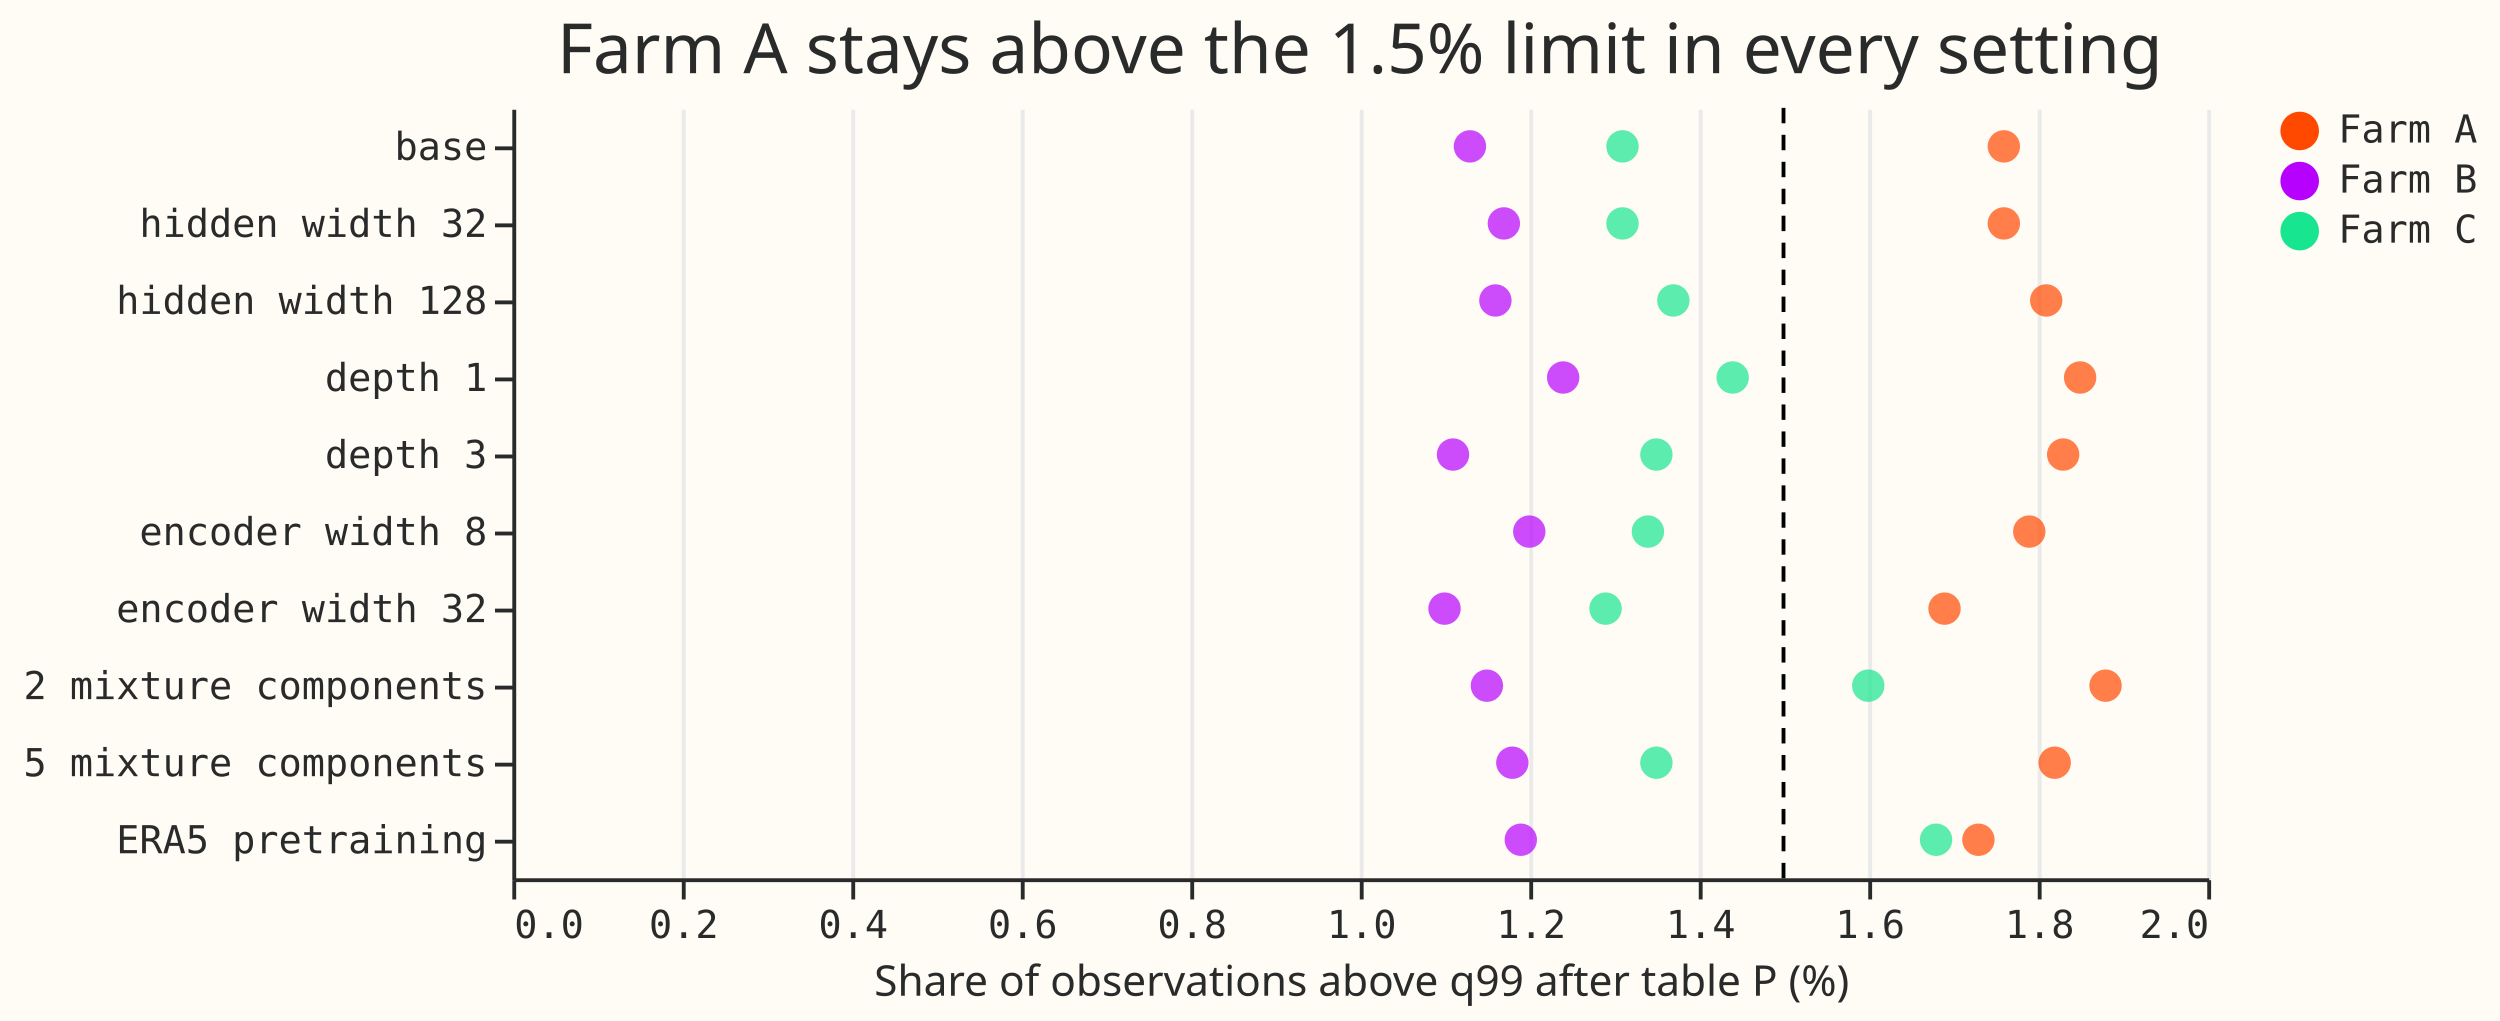
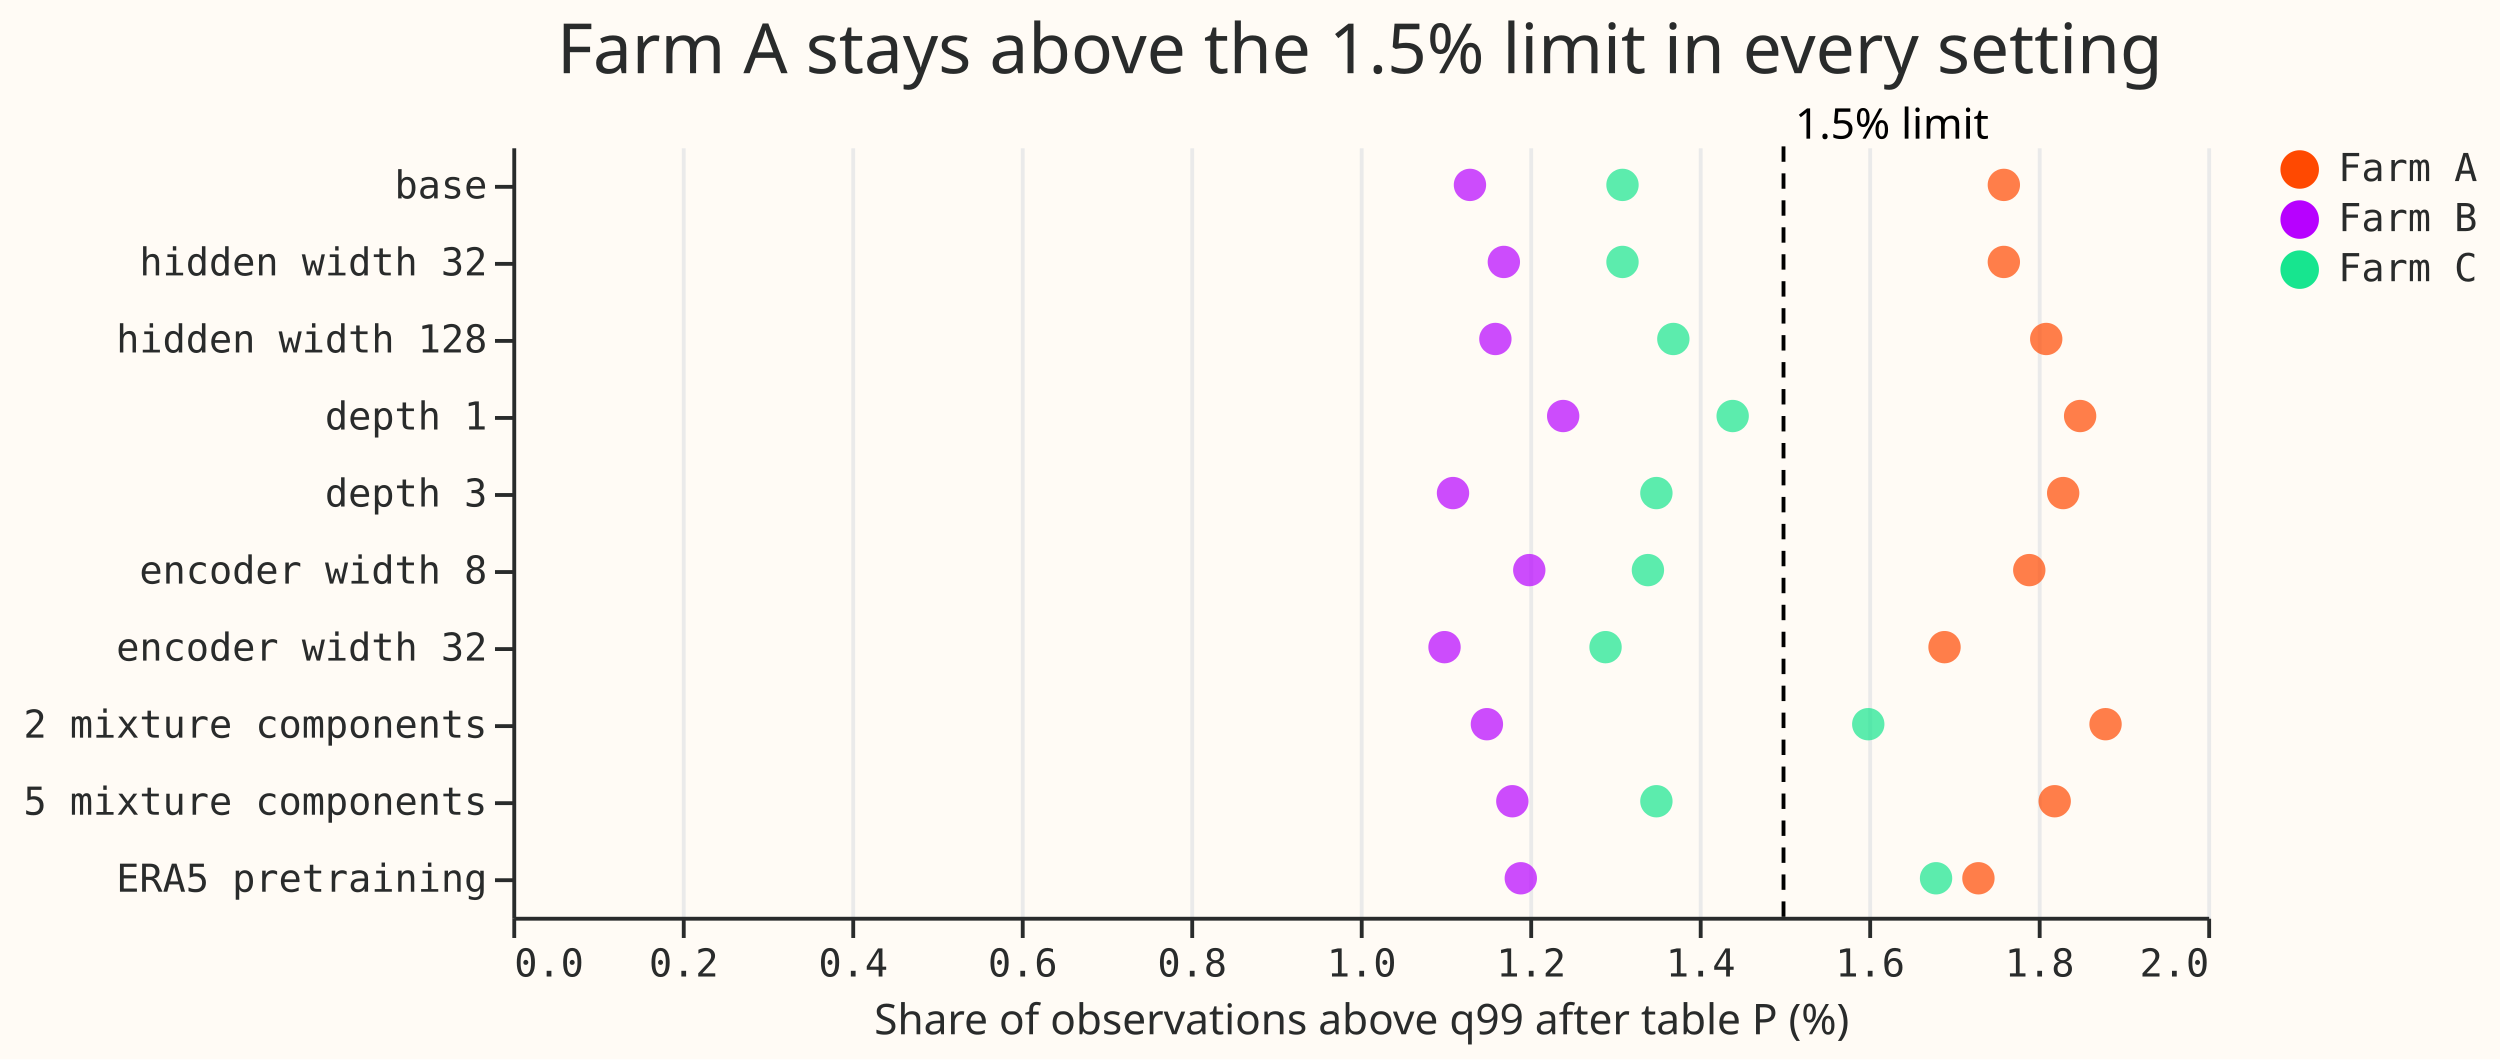
- <svg xmlns="http://www.w3.org/2000/svg" width="649" height="265" class="marks" viewBox="0 0 649 265">
-   <path fill="#fffbf5" d="M0 0h649v265H0z" />
+ <svg xmlns="http://www.w3.org/2000/svg" width="649" height="275" class="marks" viewBox="0 0 649 275">
+   <path fill="#fffbf5" d="M0 0h649v275H0z" />
  <g fill="none" stroke-miterlimit="10" aria-roledescription="group mark container" class="mark-group role-frame root">
-     <path fill="#fffbf5" d="M133.5 28.5h440v200h-440Z" aria-hidden="true" class="background" />
+     <path fill="#fffbf5" d="M133.5 38.5h440v200h-440Z" aria-hidden="true" class="background" />
    <g aria-hidden="true" class="mark-group role-axis">
-       <path stroke="#eaeaea" d="M133.5 228.5v-200m44 200v-200m44 200v-200m44 200v-200m44 200v-200m44 200v-200m44 200v-200m44 200v-200m44 200v-200m44 200v-200m44 200v-200" class="mark-rule role-axis-grid" pointer-events="none" />
+       <path stroke="#eaeaea" d="M133.5 238.5v-200m44 200v-200m44 200v-200m44 200v-200m44 200v-200m44 200v-200m44 200v-200m44 200v-200m44 200v-200m44 200v-200m44 200v-200" class="mark-rule role-axis-grid" pointer-events="none" />
    </g>
    <g aria-label="X-axis titled 'Share of observations above q99 after table P (%)' for a linear scale with values from 0.0 to 2.0" aria-roledescription="axis" class="mark-group role-axis" pointer-events="none">
-       <path stroke="#292b2b" d="M133.5 228.5v5m44-5v5m44-5v5m44-5v5m44-5v5m44-5v5m44-5v5m44-5v5m44-5v5m44-5v5m44-5v5" class="mark-rule role-axis-tick" />
+       <path stroke="#292b2b" d="M133.5 238.5v5m44-5v5m44-5v5m44-5v5m44-5v5m44-5v5m44-5v5m44-5v5m44-5v5m44-5v5m44-5v5" class="mark-rule role-axis-tick" />
      <g fill="#292b2b" class="mark-text role-axis-label" font-family="Matter Semi Mono, Roboto Mono, monospace" font-size="10">
-         <text transform="translate(133.5 243.5)">0.0</text>
-         <text text-anchor="middle" transform="translate(177.5 243.5)">0.2</text>
-         <text text-anchor="middle" transform="translate(221.5 243.5)">0.4</text>
-         <text text-anchor="middle" transform="translate(265.5 243.5)">0.6</text>
-         <text text-anchor="middle" transform="translate(309.5 243.5)">0.8</text>
-         <text text-anchor="middle" transform="translate(353.5 243.5)">1.0</text>
-         <text text-anchor="middle" transform="translate(397.5 243.5)">1.2</text>
-         <text text-anchor="middle" transform="translate(441.5 243.5)">1.4</text>
-         <text text-anchor="middle" transform="translate(485.5 243.5)">1.6</text>
-         <text text-anchor="middle" transform="translate(529.5 243.5)">1.8</text>
-         <text text-anchor="end" transform="translate(573.5 243.5)">2.0</text>
+         <text transform="translate(133.5 253.5)">0.0</text>
+         <text text-anchor="middle" transform="translate(177.5 253.5)">0.2</text>
+         <text text-anchor="middle" transform="translate(221.5 253.5)">0.4</text>
+         <text text-anchor="middle" transform="translate(265.5 253.5)">0.6</text>
+         <text text-anchor="middle" transform="translate(309.5 253.5)">0.8</text>
+         <text text-anchor="middle" transform="translate(353.5 253.5)">1.0</text>
+         <text text-anchor="middle" transform="translate(397.5 253.5)">1.2</text>
+         <text text-anchor="middle" transform="translate(441.5 253.5)">1.4</text>
+         <text text-anchor="middle" transform="translate(485.5 253.5)">1.6</text>
+         <text text-anchor="middle" transform="translate(529.5 253.5)">1.8</text>
+         <text text-anchor="end" transform="translate(573.5 253.5)">2.0</text>
      </g>
-       <path stroke="#292b2b" d="M133.5 228.5h440" class="mark-rule role-axis-domain" />
-       <text fill="#292b2b" class="mark-text role-axis-title" font-family="Matter XH, DM Sans, sans-serif" font-size="11" text-anchor="middle" transform="translate(353.5 258.5)">Share of observations above q99 after table P (%)</text>
+       <path stroke="#292b2b" d="M133.5 238.5h440" class="mark-rule role-axis-domain" />
+       <text fill="#292b2b" class="mark-text role-axis-title" font-family="Matter XH, DM Sans, sans-serif" font-size="11" text-anchor="middle" transform="translate(353.5 268.5)">Share of observations above q99 after table P (%)</text>
    </g>
    <g aria-label="Y-axis for a discrete scale with 10 values: base, hidden width 32, hidden width 128, depth 1, depth 3, ending with ERA5 pretraining" aria-roledescription="axis" class="mark-group role-axis" pointer-events="none">
-       <path stroke="#292b2b" d="M133.5 38.5h-5m5 20h-5m5 20h-5m5 20h-5m5 20h-5m5 20h-5m5 20h-5m5 20h-5m5 20h-5m5 20h-5" class="mark-rule role-axis-tick" />
+       <path stroke="#292b2b" d="M133.5 48.5h-5m5 20h-5m5 20h-5m5 20h-5m5 20h-5m5 20h-5m5 20h-5m5 20h-5m5 20h-5m5 20h-5" class="mark-rule role-axis-tick" />
      <g fill="#292b2b" class="mark-text role-axis-label" font-family="Matter Semi Mono, Roboto Mono, monospace" font-size="10" text-anchor="end">
-         <text transform="translate(126.5 41.5)">base</text>
-         <text transform="translate(126.5 61.5)">hidden width 32</text>
-         <text transform="translate(126.5 81.5)">hidden width 128</text>
-         <text transform="translate(126.5 101.5)">depth 1</text>
-         <text transform="translate(126.5 121.5)">depth 3</text>
-         <text transform="translate(126.5 141.5)">encoder width 8</text>
-         <text transform="translate(126.5 161.5)">encoder width 32</text>
-         <text transform="translate(126.5 181.5)">2 mixture components</text>
-         <text transform="translate(126.5 201.5)">5 mixture components</text>
-         <text transform="translate(126.5 221.5)">ERA5 pretraining</text>
+         <text transform="translate(126.5 51.5)">base</text>
+         <text transform="translate(126.5 71.5)">hidden width 32</text>
+         <text transform="translate(126.5 91.5)">hidden width 128</text>
+         <text transform="translate(126.5 111.5)">depth 1</text>
+         <text transform="translate(126.5 131.5)">depth 3</text>
+         <text transform="translate(126.5 151.5)">encoder width 8</text>
+         <text transform="translate(126.5 171.5)">encoder width 32</text>
+         <text transform="translate(126.5 191.5)">2 mixture components</text>
+         <text transform="translate(126.5 211.5)">5 mixture components</text>
+         <text transform="translate(126.5 231.5)">ERA5 pretraining</text>
      </g>
-       <path stroke="#292b2b" d="M133.5 28.5v200" class="mark-rule role-axis-domain" />
+       <path stroke="#292b2b" d="M133.5 38.5v200" class="mark-rule role-axis-domain" />
    </g>
    <g aria-roledescription="symbol mark container" class="mark-symbol role-mark layer_0_marks">
-       <path fill="#ff4901" d="M524.4 38a4.2 4.2 0 1 1-8.4 0 4.2 4.2 0 1 1 8.4 0" aria-label="Share of observations above q99 after table P (%): 1.76; setting: base; farm: Farm A" aria-roledescription="circle" opacity=".7" />
-       <path fill="#b701ff" d="M385.8 38a4.2 4.2 0 1 1-8.4 0 4.2 4.2 0 1 1 8.4 0" aria-label="Share of observations above q99 after table P (%): 1.13; setting: base; farm: Farm B" aria-roledescription="circle" opacity=".7" />
-       <path fill="#17e58f" d="M425.4 38a4.2 4.2 0 1 1-8.4 0 4.2 4.2 0 1 1 8.4 0" aria-label="Share of observations above q99 after table P (%): 1.31; setting: base; farm: Farm C" aria-roledescription="circle" opacity=".7" />
-       <path fill="#ff4901" d="M524.4 58a4.2 4.2 0 1 1-8.4 0 4.2 4.2 0 1 1 8.4 0" aria-label="Share of observations above q99 after table P (%): 1.76; setting: hidden width 32; farm: Farm A" aria-roledescription="circle" opacity=".7" />
-       <path fill="#b701ff" d="M394.6 58a4.2 4.2 0 1 1-8.4 0 4.2 4.2 0 1 1 8.4 0" aria-label="Share of observations above q99 after table P (%): 1.17; setting: hidden width 32; farm: Farm B" aria-roledescription="circle" opacity=".7" />
-       <path fill="#17e58f" d="M425.4 58a4.2 4.2 0 1 1-8.4 0 4.2 4.2 0 1 1 8.4 0" aria-label="Share of observations above q99 after table P (%): 1.31; setting: hidden width 32; farm: Farm C" aria-roledescription="circle" opacity=".7" />
-       <path fill="#ff4901" d="M535.4 78a4.2 4.2 0 1 1-8.4 0 4.2 4.2 0 1 1 8.4 0" aria-label="Share of observations above q99 after table P (%): 1.81; setting: hidden width 128; farm: Farm A" aria-roledescription="circle" opacity=".7" />
-       <path fill="#b701ff" d="M392.4 78a4.2 4.2 0 1 1-8.4 0 4.2 4.2 0 1 1 8.4 0" aria-label="Share of observations above q99 after table P (%): 1.16; setting: hidden width 128; farm: Farm B" aria-roledescription="circle" opacity=".7" />
-       <path fill="#17e58f" d="M438.6 78a4.2 4.2 0 1 1-8.4 0 4.2 4.2 0 1 1 8.4 0" aria-label="Share of observations above q99 after table P (%): 1.37; setting: hidden width 128; farm: Farm C" aria-roledescription="circle" opacity=".7" />
-       <path fill="#ff4901" d="M544.2 98a4.2 4.2 0 1 1-8.4 0 4.2 4.2 0 1 1 8.4 0" aria-label="Share of observations above q99 after table P (%): 1.85; setting: depth 1; farm: Farm A" aria-roledescription="circle" opacity=".7" />
-       <path fill="#b701ff" d="M410 98a4.2 4.2 0 1 1-8.4 0 4.2 4.2 0 1 1 8.4 0" aria-label="Share of observations above q99 after table P (%): 1.24; setting: depth 1; farm: Farm B" aria-roledescription="circle" opacity=".7" />
-       <path fill="#17e58f" d="M454 98a4.2 4.2 0 1 1-8.4 0 4.2 4.2 0 1 1 8.4 0" aria-label="Share of observations above q99 after table P (%): 1.44; setting: depth 1; farm: Farm C" aria-roledescription="circle" opacity=".7" />
-       <path fill="#ff4901" d="M539.8 118a4.2 4.2 0 1 1-8.4 0 4.2 4.2 0 1 1 8.4 0" aria-label="Share of observations above q99 after table P (%): 1.83; setting: depth 3; farm: Farm A" aria-roledescription="circle" opacity=".7" />
-       <path fill="#b701ff" d="M381.4 118a4.2 4.2 0 1 1-8.4 0 4.2 4.2 0 1 1 8.4 0" aria-label="Share of observations above q99 after table P (%): 1.11; setting: depth 3; farm: Farm B" aria-roledescription="circle" opacity=".7" />
-       <path fill="#17e58f" d="M434.2 118a4.2 4.2 0 1 1-8.4 0 4.2 4.2 0 1 1 8.4 0" aria-label="Share of observations above q99 after table P (%): 1.35; setting: depth 3; farm: Farm C" aria-roledescription="circle" opacity=".7" />
-       <path fill="#ff4901" d="M531 138a4.2 4.2 0 1 1-8.4 0 4.2 4.2 0 1 1 8.4 0" aria-label="Share of observations above q99 after table P (%): 1.79; setting: encoder width 8; farm: Farm A" aria-roledescription="circle" opacity=".7" />
-       <path fill="#b701ff" d="M401.2 138a4.2 4.2 0 1 1-8.4 0 4.2 4.2 0 1 1 8.4 0" aria-label="Share of observations above q99 after table P (%): 1.2; setting: encoder width 8; farm: Farm B" aria-roledescription="circle" opacity=".7" />
-       <path fill="#17e58f" d="M432 138a4.2 4.2 0 1 1-8.4 0 4.2 4.2 0 1 1 8.4 0" aria-label="Share of observations above q99 after table P (%): 1.34; setting: encoder width 8; farm: Farm C" aria-roledescription="circle" opacity=".7" />
-       <path fill="#ff4901" d="M509 158a4.2 4.2 0 1 1-8.4 0 4.2 4.2 0 1 1 8.4 0" aria-label="Share of observations above q99 after table P (%): 1.69; setting: encoder width 32; farm: Farm A" aria-roledescription="circle" opacity=".7" />
-       <path fill="#b701ff" d="M379.2 158a4.2 4.2 0 1 1-8.4 0 4.2 4.2 0 1 1 8.4 0" aria-label="Share of observations above q99 after table P (%): 1.1; setting: encoder width 32; farm: Farm B" aria-roledescription="circle" opacity=".7" />
-       <path fill="#17e58f" d="M421 158a4.2 4.2 0 1 1-8.4 0 4.2 4.2 0 1 1 8.4 0" aria-label="Share of observations above q99 after table P (%): 1.29; setting: encoder width 32; farm: Farm C" aria-roledescription="circle" opacity=".7" />
-       <path fill="#ff4901" d="M550.8 178a4.2 4.2 0 1 1-8.4 0 4.2 4.2 0 1 1 8.4 0" aria-label="Share of observations above q99 after table P (%): 1.88; setting: 2 mixture components; farm: Farm A" aria-roledescription="circle" opacity=".7" />
-       <path fill="#b701ff" d="M390.2 178a4.2 4.2 0 1 1-8.4 0 4.2 4.2 0 1 1 8.4 0" aria-label="Share of observations above q99 after table P (%): 1.15; setting: 2 mixture components; farm: Farm B" aria-roledescription="circle" opacity=".7" />
-       <path fill="#17e58f" d="M489.2 178a4.2 4.2 0 1 1-8.4 0 4.2 4.2 0 1 1 8.4 0" aria-label="Share of observations above q99 after table P (%): 1.6; setting: 2 mixture components; farm: Farm C" aria-roledescription="circle" opacity=".7" />
-       <path fill="#ff4901" d="M537.6 198a4.2 4.2 0 1 1-8.4 0 4.2 4.2 0 1 1 8.4 0" aria-label="Share of observations above q99 after table P (%): 1.82; setting: 5 mixture components; farm: Farm A" aria-roledescription="circle" opacity=".7" />
-       <path fill="#b701ff" d="M396.8 198a4.2 4.2 0 1 1-8.4 0 4.2 4.2 0 1 1 8.4 0" aria-label="Share of observations above q99 after table P (%): 1.18; setting: 5 mixture components; farm: Farm B" aria-roledescription="circle" opacity=".7" />
-       <path fill="#17e58f" d="M434.2 198a4.2 4.2 0 1 1-8.4 0 4.2 4.2 0 1 1 8.4 0" aria-label="Share of observations above q99 after table P (%): 1.35; setting: 5 mixture components; farm: Farm C" aria-roledescription="circle" opacity=".7" />
-       <path fill="#ff4901" d="M517.8 218a4.2 4.2 0 1 1-8.4 0 4.2 4.2 0 1 1 8.4 0" aria-label="Share of observations above q99 after table P (%): 1.73; setting: ERA5 pretraining; farm: Farm A" aria-roledescription="circle" opacity=".7" />
-       <path fill="#b701ff" d="M399 218a4.2 4.2 0 1 1-8.4 0 4.2 4.2 0 1 1 8.4 0" aria-label="Share of observations above q99 after table P (%): 1.19; setting: ERA5 pretraining; farm: Farm B" aria-roledescription="circle" opacity=".7" />
-       <path fill="#17e58f" d="M506.8 218a4.2 4.2 0 1 1-8.4 0 4.2 4.2 0 1 1 8.4 0" aria-label="Share of observations above q99 after table P (%): 1.68; setting: ERA5 pretraining; farm: Farm C" aria-roledescription="circle" opacity=".7" />
+       <path fill="#ff4901" d="M524.4 48a4.2 4.2 0 1 1-8.4 0 4.2 4.2 0 1 1 8.4 0" aria-label="Share of observations above q99 after table P (%): 1.76; setting: base; farm: Farm A" aria-roledescription="circle" opacity=".7" />
+       <path fill="#b701ff" d="M385.8 48a4.2 4.2 0 1 1-8.4 0 4.2 4.2 0 1 1 8.4 0" aria-label="Share of observations above q99 after table P (%): 1.13; setting: base; farm: Farm B" aria-roledescription="circle" opacity=".7" />
+       <path fill="#17e58f" d="M425.4 48a4.2 4.2 0 1 1-8.4 0 4.2 4.2 0 1 1 8.4 0" aria-label="Share of observations above q99 after table P (%): 1.31; setting: base; farm: Farm C" aria-roledescription="circle" opacity=".7" />
+       <path fill="#ff4901" d="M524.4 68a4.2 4.2 0 1 1-8.4 0 4.2 4.2 0 1 1 8.4 0" aria-label="Share of observations above q99 after table P (%): 1.76; setting: hidden width 32; farm: Farm A" aria-roledescription="circle" opacity=".7" />
+       <path fill="#b701ff" d="M394.6 68a4.2 4.2 0 1 1-8.4 0 4.2 4.2 0 1 1 8.4 0" aria-label="Share of observations above q99 after table P (%): 1.17; setting: hidden width 32; farm: Farm B" aria-roledescription="circle" opacity=".7" />
+       <path fill="#17e58f" d="M425.4 68a4.2 4.2 0 1 1-8.4 0 4.2 4.2 0 1 1 8.4 0" aria-label="Share of observations above q99 after table P (%): 1.31; setting: hidden width 32; farm: Farm C" aria-roledescription="circle" opacity=".7" />
+       <path fill="#ff4901" d="M535.4 88a4.2 4.2 0 1 1-8.4 0 4.2 4.2 0 1 1 8.4 0" aria-label="Share of observations above q99 after table P (%): 1.81; setting: hidden width 128; farm: Farm A" aria-roledescription="circle" opacity=".7" />
+       <path fill="#b701ff" d="M392.4 88a4.2 4.2 0 1 1-8.4 0 4.2 4.2 0 1 1 8.4 0" aria-label="Share of observations above q99 after table P (%): 1.16; setting: hidden width 128; farm: Farm B" aria-roledescription="circle" opacity=".7" />
+       <path fill="#17e58f" d="M438.6 88a4.2 4.2 0 1 1-8.4 0 4.2 4.2 0 1 1 8.4 0" aria-label="Share of observations above q99 after table P (%): 1.37; setting: hidden width 128; farm: Farm C" aria-roledescription="circle" opacity=".7" />
+       <path fill="#ff4901" d="M544.2 108a4.2 4.2 0 1 1-8.4 0 4.2 4.2 0 1 1 8.4 0" aria-label="Share of observations above q99 after table P (%): 1.85; setting: depth 1; farm: Farm A" aria-roledescription="circle" opacity=".7" />
+       <path fill="#b701ff" d="M410 108a4.2 4.2 0 1 1-8.4 0 4.2 4.2 0 1 1 8.4 0" aria-label="Share of observations above q99 after table P (%): 1.24; setting: depth 1; farm: Farm B" aria-roledescription="circle" opacity=".7" />
+       <path fill="#17e58f" d="M454 108a4.2 4.2 0 1 1-8.4 0 4.2 4.2 0 1 1 8.4 0" aria-label="Share of observations above q99 after table P (%): 1.44; setting: depth 1; farm: Farm C" aria-roledescription="circle" opacity=".7" />
+       <path fill="#ff4901" d="M539.8 128a4.2 4.2 0 1 1-8.4 0 4.2 4.2 0 1 1 8.4 0" aria-label="Share of observations above q99 after table P (%): 1.83; setting: depth 3; farm: Farm A" aria-roledescription="circle" opacity=".7" />
+       <path fill="#b701ff" d="M381.4 128a4.2 4.2 0 1 1-8.4 0 4.2 4.2 0 1 1 8.4 0" aria-label="Share of observations above q99 after table P (%): 1.11; setting: depth 3; farm: Farm B" aria-roledescription="circle" opacity=".7" />
+       <path fill="#17e58f" d="M434.2 128a4.2 4.2 0 1 1-8.4 0 4.2 4.2 0 1 1 8.4 0" aria-label="Share of observations above q99 after table P (%): 1.35; setting: depth 3; farm: Farm C" aria-roledescription="circle" opacity=".7" />
+       <path fill="#ff4901" d="M531 148a4.2 4.2 0 1 1-8.4 0 4.2 4.2 0 1 1 8.4 0" aria-label="Share of observations above q99 after table P (%): 1.79; setting: encoder width 8; farm: Farm A" aria-roledescription="circle" opacity=".7" />
+       <path fill="#b701ff" d="M401.2 148a4.2 4.2 0 1 1-8.4 0 4.2 4.2 0 1 1 8.4 0" aria-label="Share of observations above q99 after table P (%): 1.2; setting: encoder width 8; farm: Farm B" aria-roledescription="circle" opacity=".7" />
+       <path fill="#17e58f" d="M432 148a4.2 4.2 0 1 1-8.4 0 4.2 4.2 0 1 1 8.4 0" aria-label="Share of observations above q99 after table P (%): 1.34; setting: encoder width 8; farm: Farm C" aria-roledescription="circle" opacity=".7" />
+       <path fill="#ff4901" d="M509 168a4.2 4.2 0 1 1-8.4 0 4.2 4.2 0 1 1 8.4 0" aria-label="Share of observations above q99 after table P (%): 1.69; setting: encoder width 32; farm: Farm A" aria-roledescription="circle" opacity=".7" />
+       <path fill="#b701ff" d="M379.2 168a4.2 4.2 0 1 1-8.4 0 4.2 4.2 0 1 1 8.4 0" aria-label="Share of observations above q99 after table P (%): 1.1; setting: encoder width 32; farm: Farm B" aria-roledescription="circle" opacity=".7" />
+       <path fill="#17e58f" d="M421 168a4.2 4.2 0 1 1-8.4 0 4.2 4.2 0 1 1 8.4 0" aria-label="Share of observations above q99 after table P (%): 1.29; setting: encoder width 32; farm: Farm C" aria-roledescription="circle" opacity=".7" />
+       <path fill="#ff4901" d="M550.8 188a4.2 4.2 0 1 1-8.4 0 4.2 4.2 0 1 1 8.4 0" aria-label="Share of observations above q99 after table P (%): 1.88; setting: 2 mixture components; farm: Farm A" aria-roledescription="circle" opacity=".7" />
+       <path fill="#b701ff" d="M390.2 188a4.2 4.2 0 1 1-8.4 0 4.2 4.2 0 1 1 8.4 0" aria-label="Share of observations above q99 after table P (%): 1.15; setting: 2 mixture components; farm: Farm B" aria-roledescription="circle" opacity=".7" />
+       <path fill="#17e58f" d="M489.2 188a4.2 4.2 0 1 1-8.4 0 4.2 4.2 0 1 1 8.4 0" aria-label="Share of observations above q99 after table P (%): 1.6; setting: 2 mixture components; farm: Farm C" aria-roledescription="circle" opacity=".7" />
+       <path fill="#ff4901" d="M537.6 208a4.2 4.2 0 1 1-8.4 0 4.2 4.2 0 1 1 8.4 0" aria-label="Share of observations above q99 after table P (%): 1.82; setting: 5 mixture components; farm: Farm A" aria-roledescription="circle" opacity=".7" />
+       <path fill="#b701ff" d="M396.8 208a4.2 4.2 0 1 1-8.4 0 4.2 4.2 0 1 1 8.4 0" aria-label="Share of observations above q99 after table P (%): 1.18; setting: 5 mixture components; farm: Farm B" aria-roledescription="circle" opacity=".7" />
+       <path fill="#17e58f" d="M434.2 208a4.2 4.2 0 1 1-8.4 0 4.2 4.2 0 1 1 8.4 0" aria-label="Share of observations above q99 after table P (%): 1.35; setting: 5 mixture components; farm: Farm C" aria-roledescription="circle" opacity=".7" />
+       <path fill="#ff4901" d="M517.8 228a4.2 4.2 0 1 1-8.4 0 4.2 4.2 0 1 1 8.4 0" aria-label="Share of observations above q99 after table P (%): 1.73; setting: ERA5 pretraining; farm: Farm A" aria-roledescription="circle" opacity=".7" />
+       <path fill="#b701ff" d="M399 228a4.2 4.2 0 1 1-8.4 0 4.2 4.2 0 1 1 8.4 0" aria-label="Share of observations above q99 after table P (%): 1.19; setting: ERA5 pretraining; farm: Farm B" aria-roledescription="circle" opacity=".7" />
+       <path fill="#17e58f" d="M506.8 228a4.2 4.2 0 1 1-8.4 0 4.2 4.2 0 1 1 8.4 0" aria-label="Share of observations above q99 after table P (%): 1.68; setting: ERA5 pretraining; farm: Farm C" aria-roledescription="circle" opacity=".7" />
    </g>
-     <g aria-roledescription="rule mark container" class="mark-rule role-mark layer_1_marks">
-       <path stroke="#000" stroke-dasharray="4,3" d="M463 28v200" aria-label="x: 1.5" aria-roledescription="rule mark" />
+     <g aria-roledescription="rule mark container" class="mark-rule role-mark layer_1_layer_0_marks">
+       <path stroke="#000" stroke-dasharray="4,3" d="M463 38v200" aria-label="x: 1.5" aria-roledescription="rule mark" />
+     </g>
+     <g aria-roledescription="text mark container" class="mark-text role-mark layer_1_layer_1_marks">
+       <text fill="#000" aria-label="x: 1.5; label: 1.5% limit" aria-roledescription="text mark" font-family="Matter XH, DM Sans, sans-serif" font-size="11" transform="translate(466 36)">1.5% limit</text>
    </g>
    <g aria-label="Symbol legend for fill color with 3 values: Farm A, Farm B, Farm C" aria-roledescription="legend" class="mark-group role-legend">
-       <path d="M591 28h53v37h-53Z" aria-hidden="true" class="background" pointer-events="none" />
+       <path d="M591 38h53v37h-53Z" aria-hidden="true" class="background" pointer-events="none" />
      <g class="mark-group role-legend-entry">
        <g aria-roledescription="group mark container" class="mark-group role-scope" pointer-events="none">
-           <path d="M591 28h52v11h-52Z" aria-hidden="true" class="background" />
-           <path fill="#ff4901" d="M602 34a5 5 0 1 1-10 0 5 5 0 1 1 10 0" class="mark-symbol role-legend-symbol" />
-           <text fill="#292b2b" class="mark-text role-legend-label" font-family="Matter Semi Mono, Roboto Mono, monospace" font-size="10" transform="translate(607 37)">Farm A</text>
-           <path d="M591 41h52v11h-52Z" aria-hidden="true" class="background" />
-           <path fill="#b701ff" d="M602 47a5 5 0 1 1-10 0 5 5 0 1 1 10 0" class="mark-symbol role-legend-symbol" />
-           <text fill="#292b2b" class="mark-text role-legend-label" font-family="Matter Semi Mono, Roboto Mono, monospace" font-size="10" transform="translate(607 50)">Farm B</text>
-           <path d="M591 54h52v11h-52Z" aria-hidden="true" class="background" />
-           <path fill="#17e58f" d="M602 60a5 5 0 1 1-10 0 5 5 0 1 1 10 0" class="mark-symbol role-legend-symbol" />
-           <text fill="#292b2b" class="mark-text role-legend-label" font-family="Matter Semi Mono, Roboto Mono, monospace" font-size="10" transform="translate(607 63)">Farm C</text>
+           <path d="M591 38h52v11h-52Z" aria-hidden="true" class="background" />
+           <path fill="#ff4901" d="M602 44a5 5 0 1 1-10 0 5 5 0 1 1 10 0" class="mark-symbol role-legend-symbol" />
+           <text fill="#292b2b" class="mark-text role-legend-label" font-family="Matter Semi Mono, Roboto Mono, monospace" font-size="10" transform="translate(607 47)">Farm A</text>
+           <path d="M591 51h52v11h-52Z" aria-hidden="true" class="background" />
+           <path fill="#b701ff" d="M602 57a5 5 0 1 1-10 0 5 5 0 1 1 10 0" class="mark-symbol role-legend-symbol" />
+           <text fill="#292b2b" class="mark-text role-legend-label" font-family="Matter Semi Mono, Roboto Mono, monospace" font-size="10" transform="translate(607 60)">Farm B</text>
+           <path d="M591 64h52v11h-52Z" aria-hidden="true" class="background" />
+           <path fill="#17e58f" d="M602 70a5 5 0 1 1-10 0 5 5 0 1 1 10 0" class="mark-symbol role-legend-symbol" />
+           <text fill="#292b2b" class="mark-text role-legend-label" font-family="Matter Semi Mono, Roboto Mono, monospace" font-size="10" transform="translate(607 73)">Farm C</text>
        </g>
      </g>
    </g>
    <g class="mark-group role-title">
      <text fill="#292b2b" aria-label="Title text 'Farm A stays above the 1.5% limit in every setting'" aria-roledescription="title" class="mark-text role-title-text" font-family="Matter XH, DM Sans, sans-serif" font-size="18" pointer-events="none" text-anchor="middle" transform="translate(353 19)">Farm A stays above the 1.5% limit in every setting</text>
    </g>
  </g>
</svg>
